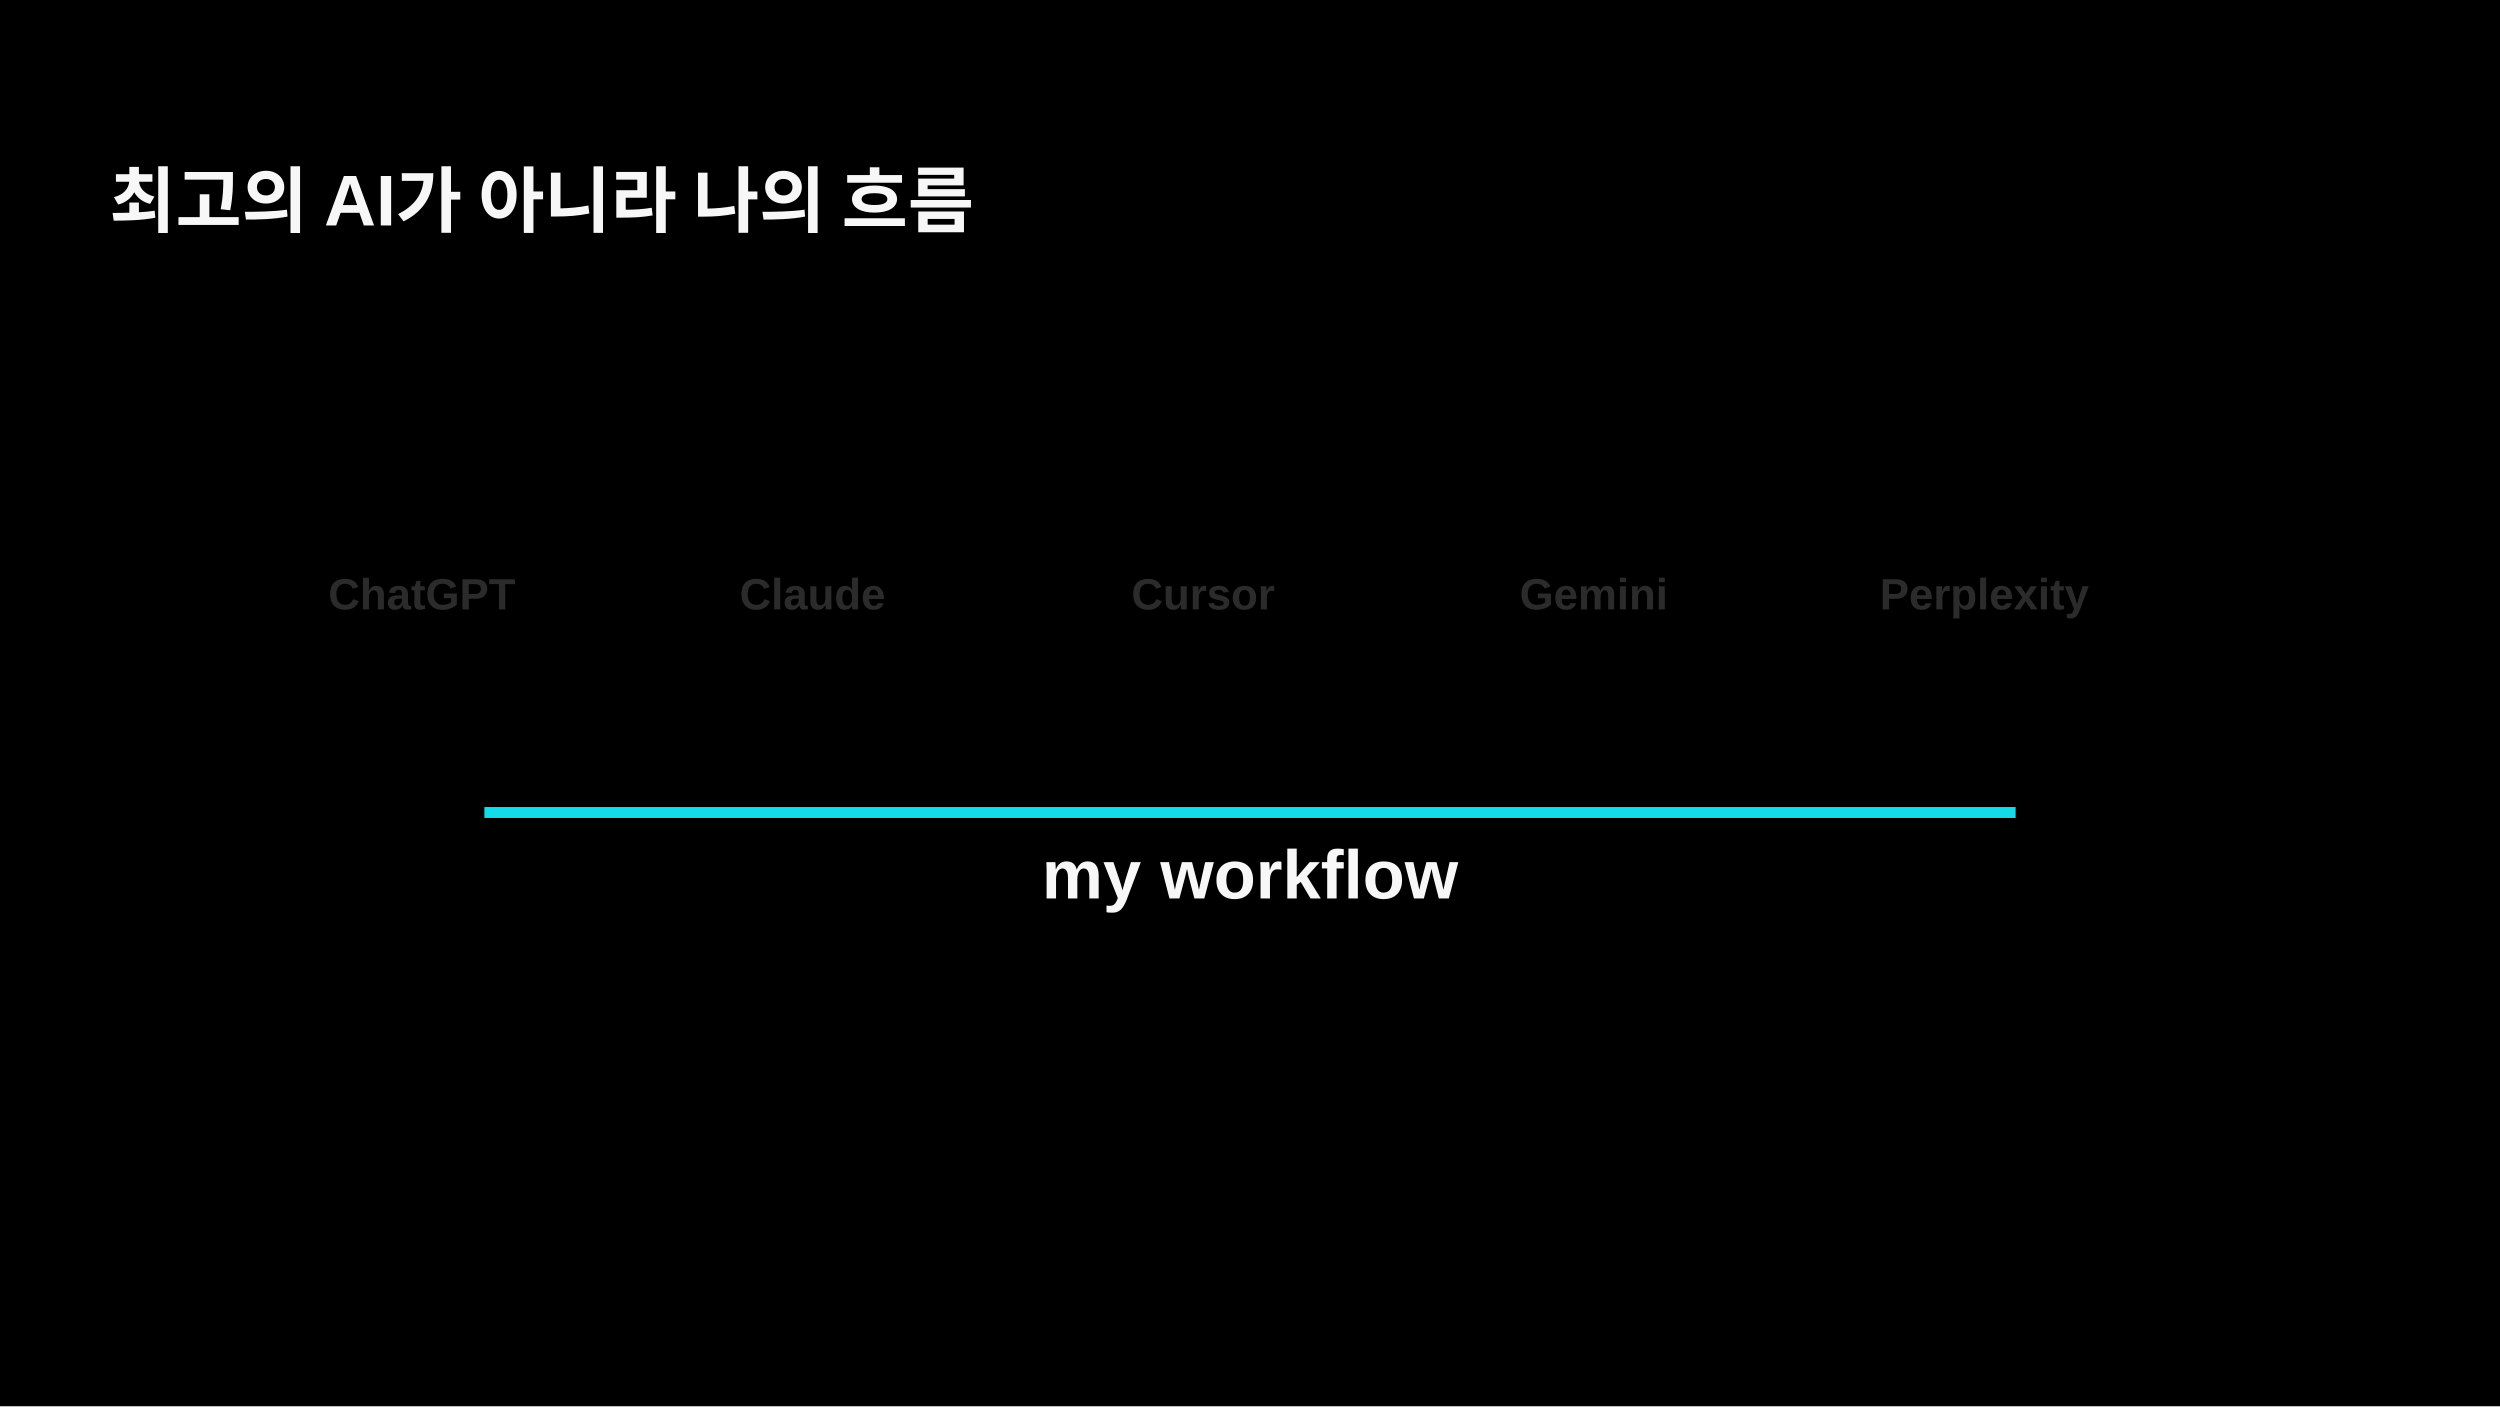
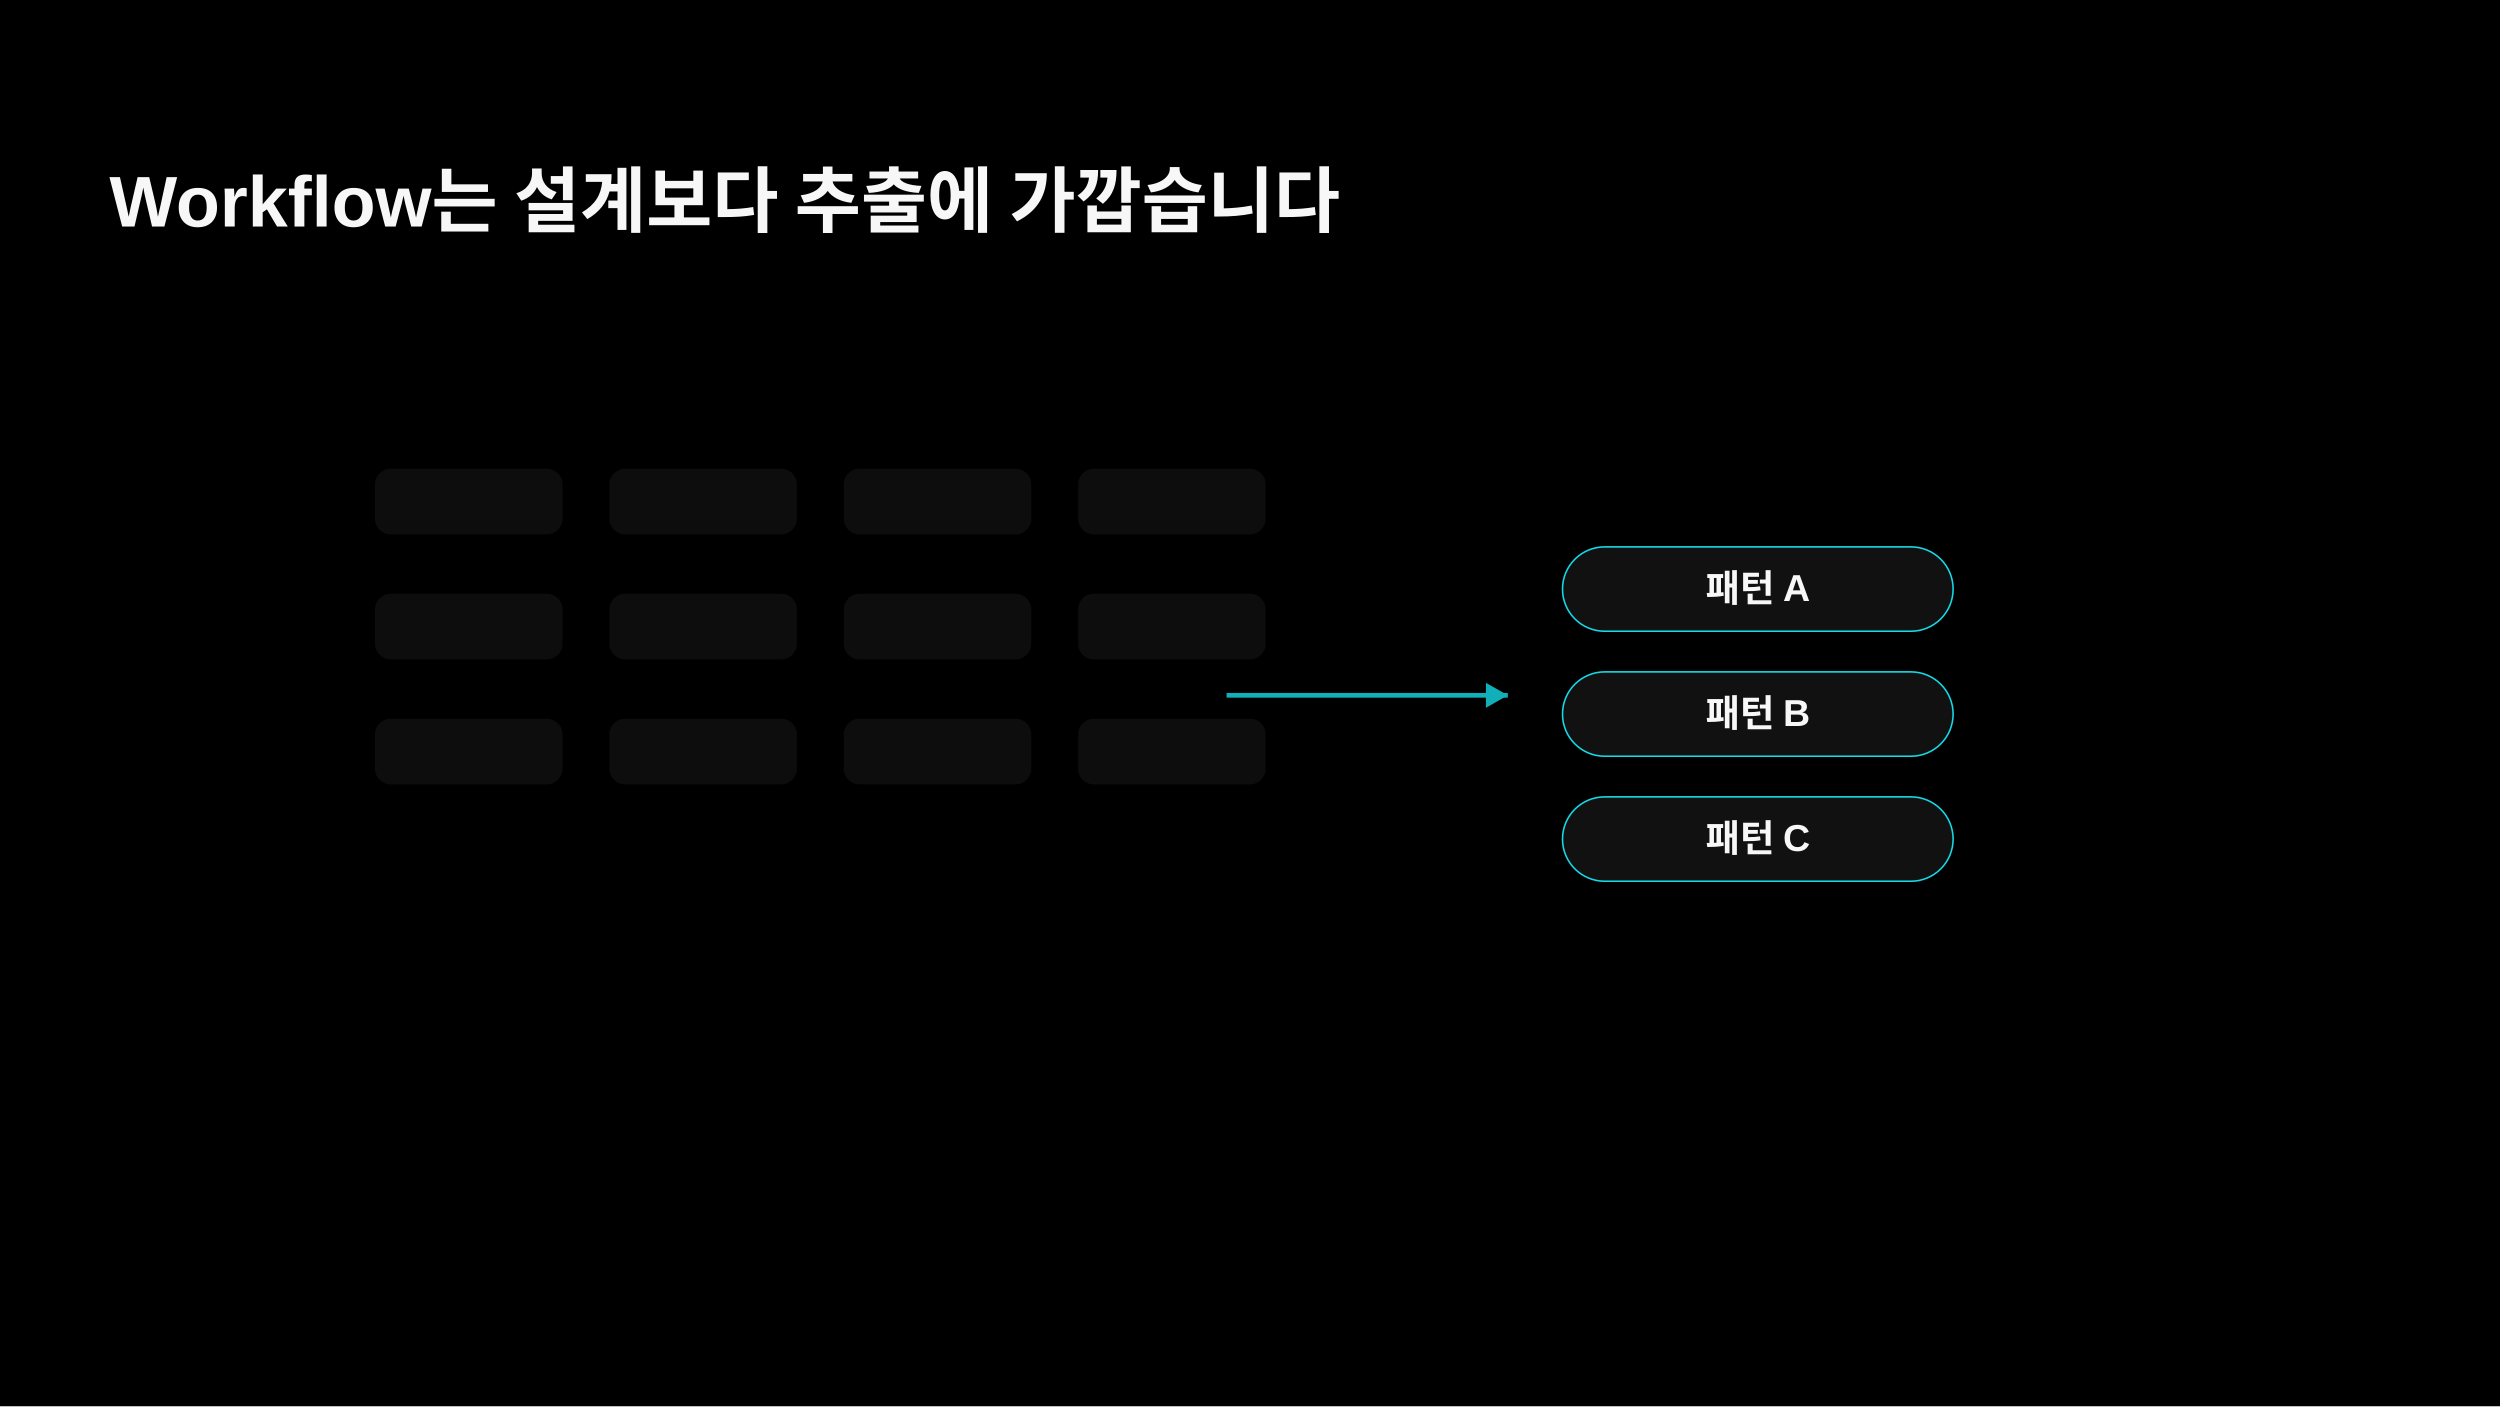
<svg xmlns="http://www.w3.org/2000/svg" width="1600" height="900" viewBox="0 0 1600 900">
  <defs>
    <linearGradient id="cover" x1="0" y1="0" x2="1" y2="1">
      <stop stop-color="#b4d7f5" />
      <stop offset=".58" stop-color="#c6f4ef" />
      <stop offset="1" stop-color="#e9edf7" />
    </linearGradient>
    <filter id="soft">
      <feGaussianBlur stdDeviation="10" />
    </filter>
  </defs>
  <rect width="1600" height="900" fill="#000000" />
-   <text x="70" y="145" fill="#f7f7f7" font-size="46" font-weight="850" text-anchor="start" font-family="Pretendard, Apple SD Gothic Neo, Arial, sans-serif" letter-spacing="0">최고의 AI가 아니라 나의 흐름</text>
-   <text x="270" y="390" fill="#9b9b9b" font-size="28" font-weight="700" text-anchor="middle" font-family="Pretendard, Apple SD Gothic Neo, Arial, sans-serif" letter-spacing="0" opacity=".28">ChatGPT</text>
-   <text x="520" y="390" fill="#9b9b9b" font-size="28" font-weight="700" text-anchor="middle" font-family="Pretendard, Apple SD Gothic Neo, Arial, sans-serif" letter-spacing="0" opacity=".28">Claude</text>
-   <text x="770" y="390" fill="#9b9b9b" font-size="28" font-weight="700" text-anchor="middle" font-family="Pretendard, Apple SD Gothic Neo, Arial, sans-serif" letter-spacing="0" opacity=".28">Cursor</text>
-   <text x="1020" y="390" fill="#9b9b9b" font-size="28" font-weight="700" text-anchor="middle" font-family="Pretendard, Apple SD Gothic Neo, Arial, sans-serif" letter-spacing="0" opacity=".28">Gemini</text>
-   <text x="1270" y="390" fill="#9b9b9b" font-size="28" font-weight="700" text-anchor="middle" font-family="Pretendard, Apple SD Gothic Neo, Arial, sans-serif" letter-spacing="0" opacity=".28">Perplexity</text>
-   <line x1="310" y1="520" x2="1290" y2="520" stroke="#15dbe8" stroke-width="7" />
-   <text x="800" y="575" fill="#f7f7f7" font-size="44" font-weight="900" text-anchor="middle" font-family="Pretendard, Apple SD Gothic Neo, Arial, sans-serif" letter-spacing="0">my workflow</text>
+   <text x="70" y="145" fill="#f7f7f7" font-size="46" font-weight="850" text-anchor="start" font-family="Pretendard, Apple SD Gothic Neo, Arial, sans-serif" letter-spacing="0">Workflow는 설계보다 추출에 가깝습니다</text>
+   <rect x="240" y="300" width="120" height="42" rx="10" fill="#252525" opacity=".35" />
+   <rect x="390" y="300" width="120" height="42" rx="10" fill="#252525" opacity=".35" />
+   <rect x="540" y="300" width="120" height="42" rx="10" fill="#252525" opacity=".35" />
+   <rect x="690" y="300" width="120" height="42" rx="10" fill="#252525" opacity=".35" />
+   <rect x="240" y="380" width="120" height="42" rx="10" fill="#252525" opacity=".35" />
+   <rect x="390" y="380" width="120" height="42" rx="10" fill="#252525" opacity=".35" />
+   <rect x="540" y="380" width="120" height="42" rx="10" fill="#252525" opacity=".35" />
+   <rect x="690" y="380" width="120" height="42" rx="10" fill="#252525" opacity=".35" />
+   <rect x="240" y="460" width="120" height="42" rx="10" fill="#252525" opacity=".35" />
+   <rect x="390" y="460" width="120" height="42" rx="10" fill="#252525" opacity=".35" />
+   <rect x="540" y="460" width="120" height="42" rx="10" fill="#252525" opacity=".35" />
+   <rect x="690" y="460" width="120" height="42" rx="10" fill="#252525" opacity=".35" />
+   <g opacity="0.8">
+     <line x1="785" y1="445" x2="965" y2="445" stroke="#15dbe8" stroke-width="3" />
+     <path d="M965 445 l-14 -8 v16 z" fill="#15dbe8" transform="rotate(0 965 445)" />
+   </g>
+   <rect x="1000" y="350" width="250" height="54" rx="27" fill="#111" stroke="#15dbe8" />
+   <text x="1125" y="385" fill="#f7f7f7" font-size="24" font-weight="800" text-anchor="middle" font-family="Pretendard, Apple SD Gothic Neo, Arial, sans-serif" letter-spacing="0">패턴 A</text>
+   <rect x="1000" y="430" width="250" height="54" rx="27" fill="#111" stroke="#15dbe8" />
+   <text x="1125" y="465" fill="#f7f7f7" font-size="24" font-weight="800" text-anchor="middle" font-family="Pretendard, Apple SD Gothic Neo, Arial, sans-serif" letter-spacing="0">패턴 B</text>
+   <rect x="1000" y="510" width="250" height="54" rx="27" fill="#111" stroke="#15dbe8" />
+   <text x="1125" y="545" fill="#f7f7f7" font-size="24" font-weight="800" text-anchor="middle" font-family="Pretendard, Apple SD Gothic Neo, Arial, sans-serif" letter-spacing="0">패턴 C</text>
</svg>
